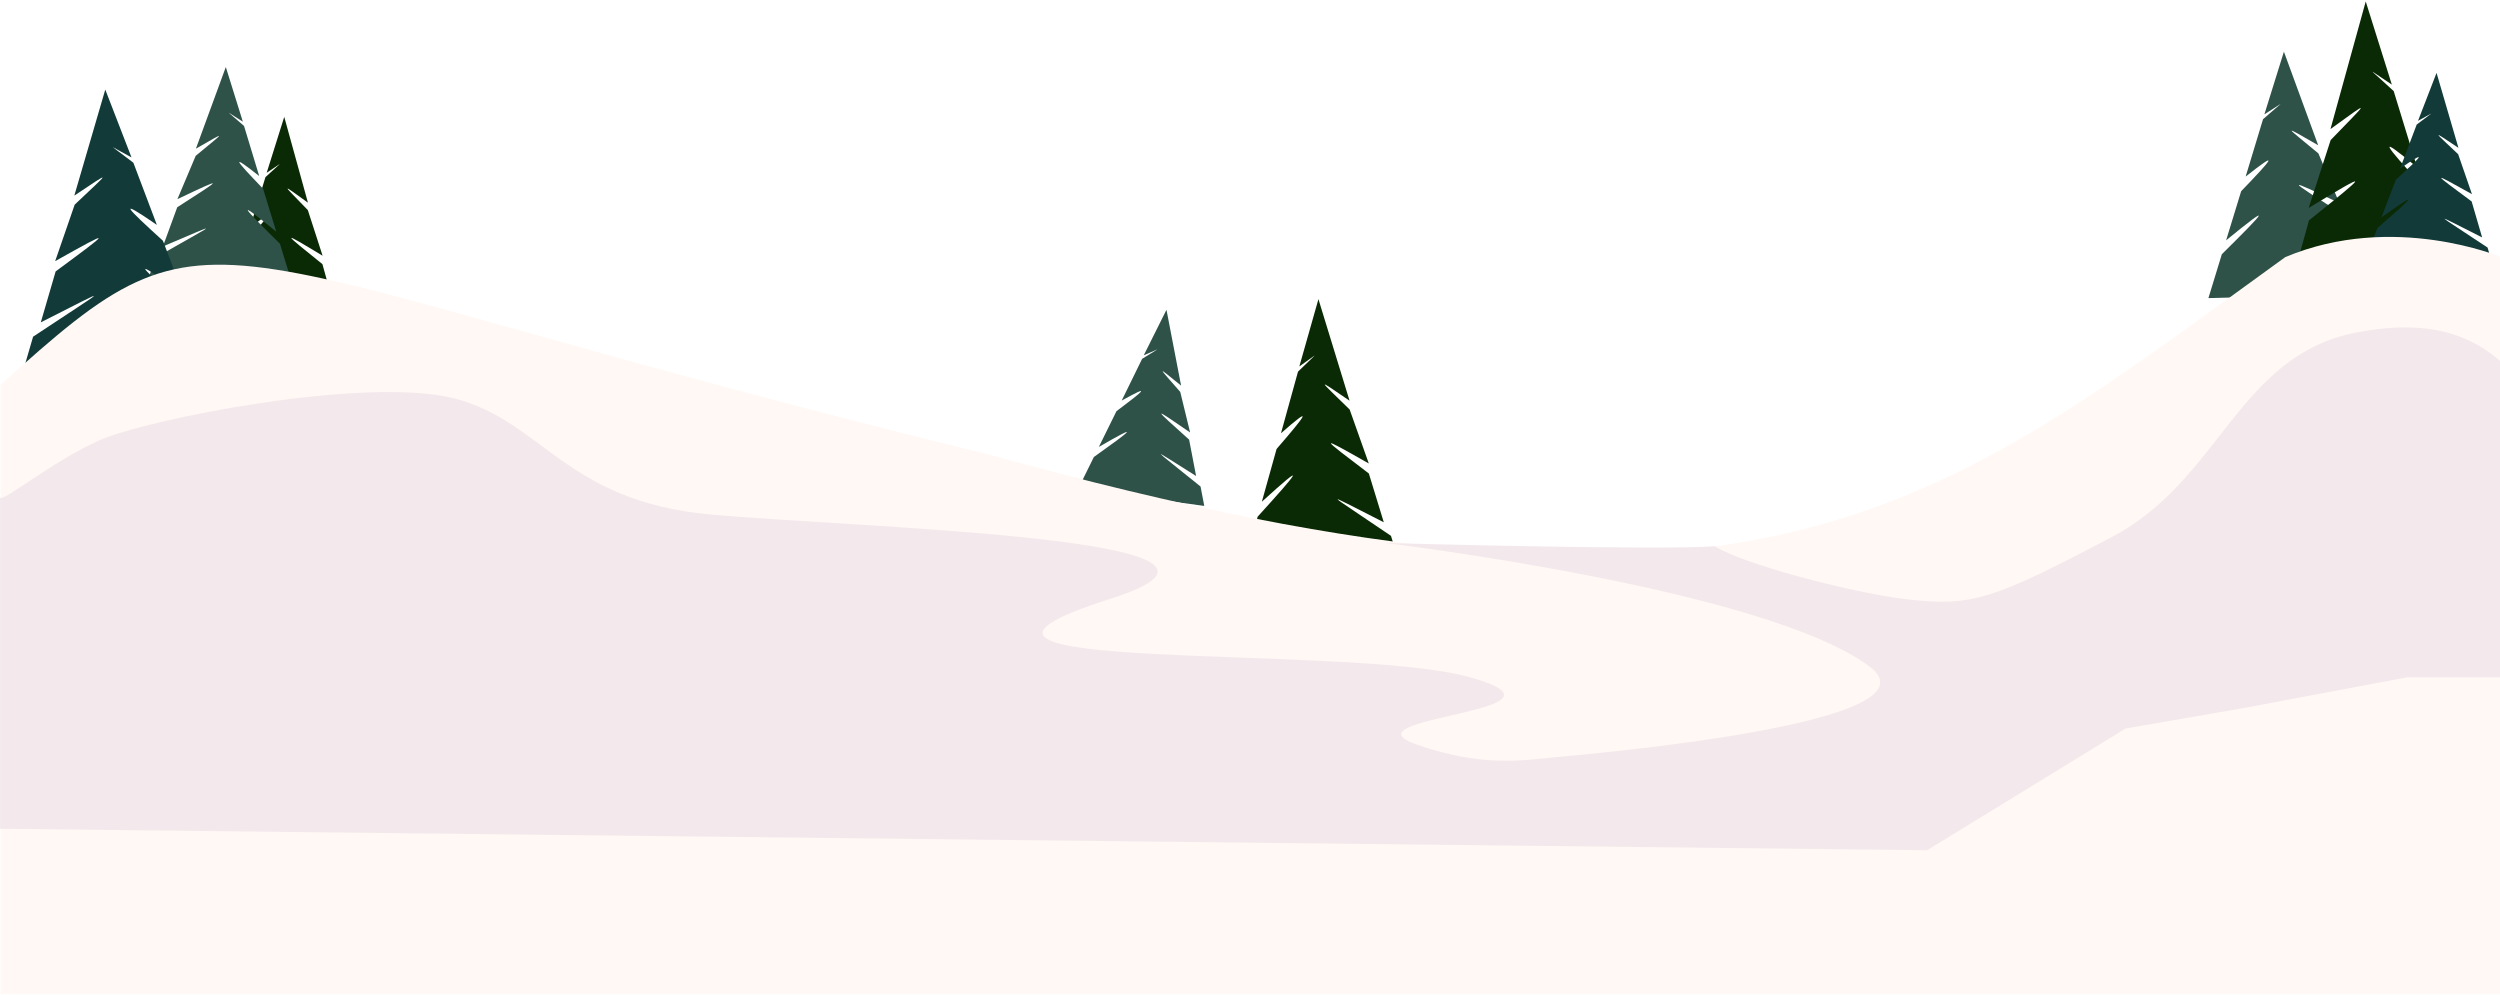
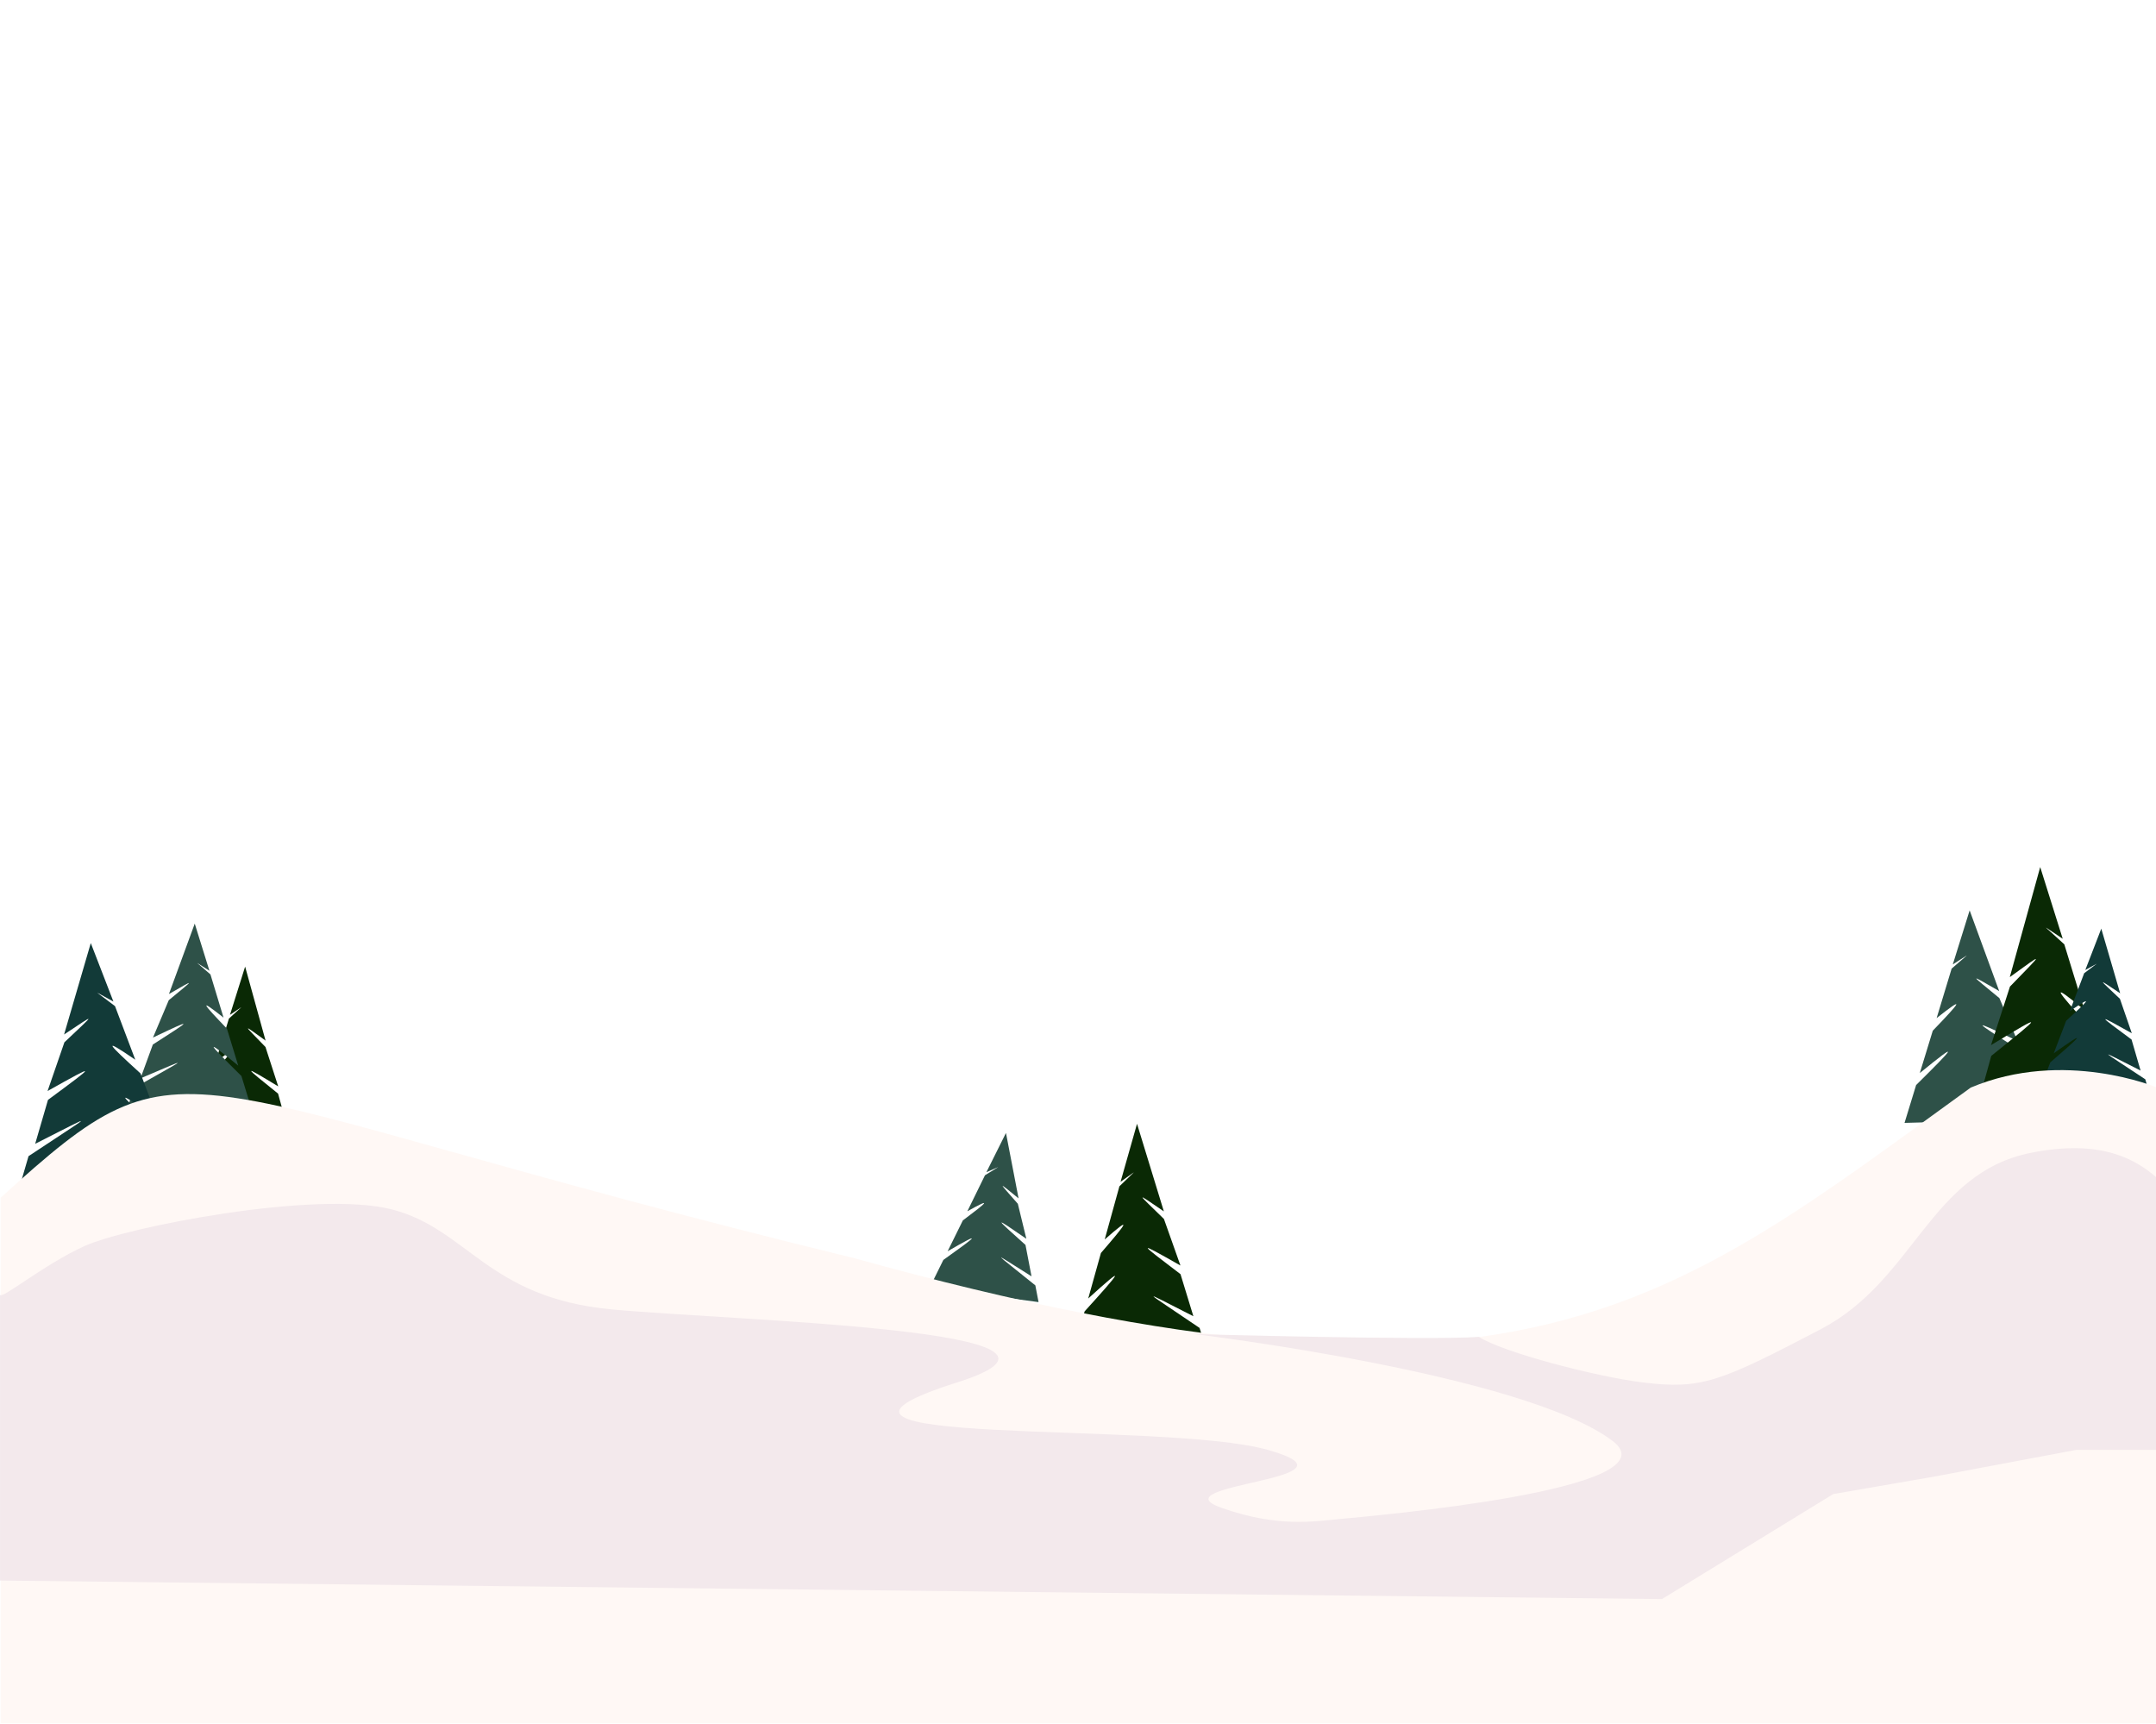
- <svg xmlns="http://www.w3.org/2000/svg" width="1920" height="764" viewBox="0 0 1920 764" fill="none">
-   <path d="M1012.56 229.739L1036.46 307.737C1009.77 289.524 1012.52 290.966 1036.54 314.518L1051.23 355.949C1011.23 333.248 1013.69 335.082 1051.28 363.654L1062.75 401.118C1011.8 375.232 1017.62 377.021 1068.27 411.53L1074.37 431.49L955.791 432.969L965.9 396.777C997.96 361.464 1004.43 353.184 969.097 385.332L980.416 344.81C1003.84 317.688 1008.8 310.758 983.786 332.746L996.872 285.42C1013.05 269.497 1014.14 270.1 997.896 281.4L1012.56 229.739Z" fill="#0A2905" />
-   <path d="M218.299 89.762L236.506 155.673C214.572 139.79 216.84 141.063 236.419 161.356L247.76 196.412C214.772 176.46 216.79 178.054 247.628 202.87L256.36 234.528C214.274 211.651 219.106 213.285 260.741 243.38L265.394 260.247L166 258.723L175.313 228.634C202.999 199.793 208.612 193.005 178.259 219.119L188.687 185.429C208.942 163.25 213.266 157.559 191.791 175.4L203.859 136.051C217.788 123.087 218.68 123.617 204.81 132.707L218.299 89.762Z" fill="#0A2905" />
-   <path d="M895.853 237.912L907.073 296.147C887.24 280.039 889.327 281.389 906.423 300.972L914.008 332.142C883.789 311.263 885.601 312.858 913.237 337.621L918.613 365.59C879.805 341.148 884.359 343.109 922.01 373.641L924.875 388.542L828 375.49L840.083 350.99C869.977 329.724 876.131 324.613 843.904 343.242L857.434 315.81C879.412 299.334 884.198 295.003 861.462 307.643L877.154 275.59C892.041 266.206 892.859 266.763 878.415 272.857L895.853 237.912Z" fill="#2E5148" />
-   <path d="M173.426 51.484L150.451 114.183C175.399 99.858 172.836 100.983 150.304 119.664L136.251 152.939C173.602 135.185 171.301 136.63 136.12 159.167L125.099 189.283C172.64 169.117 167.225 170.476 119.871 197.618L114 213.663L224.023 216.631L215.013 187.221C185.624 158.194 179.706 151.403 212.163 177.921L202.075 144.992C180.62 122.715 176.081 117.039 199.071 135.189L187.412 96.733C172.559 83.619 171.549 84.09 186.503 93.468L173.426 51.484Z" fill="#2E5148" />
-   <path d="M1754.04 39.7L1780.36 111.546C1751.78 95.131 1754.71 96.42 1780.53 117.826L1796.64 155.955C1753.83 135.611 1756.47 137.267 1796.79 163.092L1809.41 197.601C1754.94 174.494 1761.14 176.051 1815.4 207.152L1822.13 225.538L1696.06 228.939L1706.38 195.239C1740.06 161.977 1746.84 154.195 1709.65 184.581L1721.21 146.849C1745.79 121.323 1750.99 114.818 1724.65 135.616L1738.01 91.55C1755.03 76.523 1756.19 77.063 1739.05 87.809L1754.04 39.7Z" fill="#2E5148" />
-   <path d="M1816.88 1.133L1789.81 99.115C1822.42 75.505 1819.05 77.396 1789.94 107.564L1773.08 159.68C1822.12 130.018 1819.12 132.387 1773.28 169.28L1760.3 216.342C1822.86 182.334 1815.68 184.763 1753.78 229.502L1746.87 254.576L1894.63 252.311L1880.78 207.58C1839.63 164.705 1831.28 154.615 1876.4 193.435L1860.9 143.352C1830.79 110.38 1824.36 101.92 1856.29 128.442L1838.35 69.946C1817.64 50.673 1816.31 51.462 1836.93 64.974L1816.88 1.133Z" fill="#0A2905" />
-   <path d="M80.849 68.802L57.068 150.224C87.468 129.944 84.315 131.588 57.347 157.182L42.368 200.552C88.197 174.871 85.404 176.899 42.732 208.457L31.328 247.565C89.866 217.96 83.118 220.143 25.411 258.573L19.335 279.409L159.034 273.806L145.111 237.299C105.392 203.01 97.314 194.907 140.708 225.753L125.118 184.877C96.03 158.47 89.794 151.661 120.477 172.708L102.427 124.961C82.486 109.604 81.246 110.287 100.997 120.9L80.849 68.802Z" fill="#123A38" />
-   <path d="M1871.27 55.98L1888.08 113.539C1866.59 99.203 1868.82 100.365 1887.88 118.458L1898.47 149.116C1866.08 130.962 1868.05 132.396 1898.22 154.705L1906.28 182.35C1864.9 161.422 1869.67 162.966 1910.46 190.132L1914.75 204.862L1816 200.901L1825.84 175.093C1853.92 150.854 1859.63 145.125 1828.96 166.931L1839.98 138.036C1860.54 119.368 1864.95 114.555 1843.26 129.433L1856.02 95.68C1870.11 84.824 1870.99 85.307 1857.03 92.809L1871.27 55.98Z" fill="#123A38" />
-   <path d="M761.025 349.5C1353.02 513.5 1486.03 392 1755.03 197.5C1838.03 162.5 1921.03 197.5 1921.03 197.5L1921.03 763.5H0.525V295.619C172.525 139.5 138.025 197.5 761.025 349.5Z" fill="#FFF8F5" />
-   <path d="M1480 653L1632.53 559.5L1722.03 544L1849.03 520.119H1921.03V471.619L1921.03 412.619V355.909L1921.03 278C1902.41 261.839 1872 243.039 1809 255.5C1718.5 273.401 1705.19 368.862 1621.56 412.619C1531 460 1515.03 466.5 1462.53 460C1420.53 454.8 1338.17 433.127 1317 419.5C1272.58 422.794 1063.53 417 1063.53 417C1063.53 417 1356.53 452 1436.03 512.119C1493.59 555.652 1221 579 1195.03 581.5C1169.05 584 1138.13 589.2 1088.53 572C1026.53 550.5 1223.53 546.739 1129.03 520.119C1034.53 493.5 666.525 519 852.525 460C1001.33 412.8 654.859 405.373 544.525 395C434.192 384.627 416.525 323.409 349.025 306C281.525 288.591 112.725 321.7 75.525 338.5C39.404 354.813 1.146 386.588 0.025 382.009V381.5C-0.009 381.703 -0.008 381.872 0.025 382.009V636.5L1480 653Z" fill="#F3E9EC" />
+ <svg xmlns="http://www.w3.org/2000/svg" width="1920" height="1535" viewBox="0 0 1920 1535" fill="none">
+   <g>
+     <path d="M1012.56 1000.74L1036.46 1078.74C1009.77 1060.52 1012.52 1061.97 1036.54 1085.52L1051.23 1126.95C1011.23 1104.25 1013.69 1106.08 1051.28 1134.65L1062.75 1172.12C1011.8 1146.23 1017.62 1148.02 1068.27 1182.53L1074.37 1202.49L955.791 1203.97L965.9 1167.78C997.96 1132.46 1004.43 1124.18 969.097 1156.33L980.416 1115.81C1003.84 1088.69 1008.8 1081.76 983.786 1103.75L996.872 1056.42C1013.05 1040.5 1014.14 1041.1 997.896 1052.4L1012.56 1000.74Z" fill="#0A2905" />
+     <path d="M218.299 860.762L236.506 926.673C214.572 910.79 216.84 912.063 236.419 932.356L247.76 967.412C214.772 947.46 216.79 949.054 247.628 973.87L256.36 1005.53C214.274 982.651 219.106 984.285 260.741 1014.38L265.394 1031.25L166 1029.72L175.313 999.634C202.999 970.793 208.612 964.005 178.259 990.119L188.687 956.429C208.942 934.25 213.266 928.559 191.791 946.4L203.859 907.051C217.788 894.087 218.68 894.617 204.81 903.707L218.299 860.762Z" fill="#0A2905" />
+     <path d="M895.853 1008.91L907.073 1067.15C887.24 1051.04 889.327 1052.39 906.423 1071.97L914.008 1103.14C883.789 1082.26 885.601 1083.86 913.237 1108.62L918.613 1136.59C879.805 1112.15 884.359 1114.11 922.01 1144.64L924.875 1159.54L828 1146.49L840.083 1121.99C869.977 1100.72 876.131 1095.61 843.904 1114.24L857.434 1086.81C879.412 1070.33 884.198 1066 861.462 1078.64L877.154 1046.59C892.041 1037.21 892.859 1037.76 878.415 1043.86L895.853 1008.91Z" fill="#2E5148" />
+     <path d="M173.426 822.484L150.451 885.183C175.399 870.858 172.836 871.983 150.304 890.664L136.251 923.939C173.602 906.185 171.301 907.63 136.12 930.167L125.099 960.283C172.64 940.117 167.225 941.476 119.871 968.618L114 984.663L224.023 987.631L215.013 958.221C185.624 929.194 179.706 922.403 212.163 948.921L202.075 915.992C180.62 893.715 176.081 888.039 199.071 906.189L187.412 867.733C172.559 854.619 171.549 855.09 186.503 864.468L173.426 822.484Z" fill="#2E5148" />
+     <path d="M1754.04 810.7L1780.36 882.546C1751.78 866.131 1754.71 867.42 1780.53 888.826L1796.64 926.955C1753.83 906.611 1756.47 908.267 1796.79 934.092L1809.41 968.601C1754.94 945.494 1761.14 947.051 1815.4 978.152L1822.13 996.538L1696.06 999.939L1706.38 966.239C1740.06 932.977 1746.84 925.195 1709.65 955.581L1721.21 917.849C1745.79 892.323 1750.99 885.818 1724.65 906.616L1738.01 862.55C1755.03 847.523 1756.19 848.063 1739.05 858.809L1754.04 810.7Z" fill="#2E5148" />
+     <path d="M1816.88 772.133L1789.81 870.115C1822.42 846.505 1819.05 848.396 1789.94 878.564L1773.08 930.68C1822.12 901.018 1819.12 903.387 1773.28 940.28L1760.3 987.342C1822.86 953.334 1815.68 955.763 1753.78 1000.5L1746.87 1025.58L1894.63 1023.31L1880.78 978.58C1839.63 935.705 1831.28 925.615 1876.4 964.435L1860.9 914.352C1830.79 881.38 1824.36 872.92 1856.29 899.442L1838.35 840.946C1817.64 821.673 1816.31 822.462 1836.93 835.974L1816.88 772.133Z" fill="#0A2905" />
+     <path d="M80.849 839.802L57.068 921.224C87.468 900.944 84.315 902.588 57.347 928.182L42.368 971.552C88.197 945.871 85.404 947.899 42.732 979.457L31.328 1018.56C89.866 988.96 83.118 991.143 25.411 1029.57L19.335 1050.41L159.034 1044.81L145.111 1008.3C105.392 974.01 97.314 965.907 140.708 996.753L125.118 955.877C96.03 929.47 89.794 922.661 120.477 943.708L102.427 895.961C82.486 880.604 81.246 881.287 100.997 891.9L80.849 839.802Z" fill="#123A38" />
+     <path d="M1871.27 826.981L1888.08 884.539C1866.59 870.203 1868.82 871.365 1887.88 889.458L1898.47 920.116C1866.08 901.962 1868.05 903.396 1898.22 925.705L1906.28 953.35C1864.9 932.422 1869.67 933.966 1910.46 961.132L1914.75 975.862L1816 971.901L1825.84 946.093C1853.92 921.854 1859.63 916.125 1828.96 937.931L1839.98 909.036C1860.54 890.368 1864.95 885.555 1843.26 900.433L1856.02 866.68C1870.11 855.824 1870.99 856.307 1857.03 863.809L1871.27 826.981Z" fill="#123A38" />
+     <path d="M761.025 1120.5C1353.02 1284.5 1486.03 1163 1755.03 968.5C1838.03 933.5 1921.03 968.5 1921.03 968.5L1921.03 1534.5H0.525V1066.62C172.525 910.5 138.025 968.5 761.025 1120.5Z" fill="#FFF8F5" />
+     <path d="M1480 1424L1632.53 1330.5L1722.03 1315L1849.03 1291.12H1921.03V1242.62L1921.03 1183.62V1126.91L1921.03 1049C1902.41 1032.84 1872 1014.04 1809 1026.5C1718.5 1044.4 1705.19 1139.86 1621.56 1183.62C1531 1231 1515.03 1237.5 1462.53 1231C1420.53 1225.8 1338.17 1204.13 1317 1190.5C1272.58 1193.79 1063.53 1188 1063.53 1188C1063.53 1188 1356.53 1223 1436.03 1283.12C1493.59 1326.65 1221 1350 1195.03 1352.5C1169.05 1355 1138.13 1360.2 1088.53 1343C1026.53 1321.5 1223.53 1317.74 1129.03 1291.12C1034.53 1264.5 666.525 1290 852.525 1231C1001.33 1183.8 654.859 1176.37 544.525 1166C434.192 1155.63 416.525 1094.41 349.025 1077C281.525 1059.59 112.725 1092.7 75.525 1109.5C39.404 1125.81 1.146 1157.59 0.025 1153.01V1152.5C-0.009 1152.7 -0.008 1152.87 0.025 1153.01V1407.5L1480 1424Z" fill="#F3E9EC" />
+   </g>
</svg>
